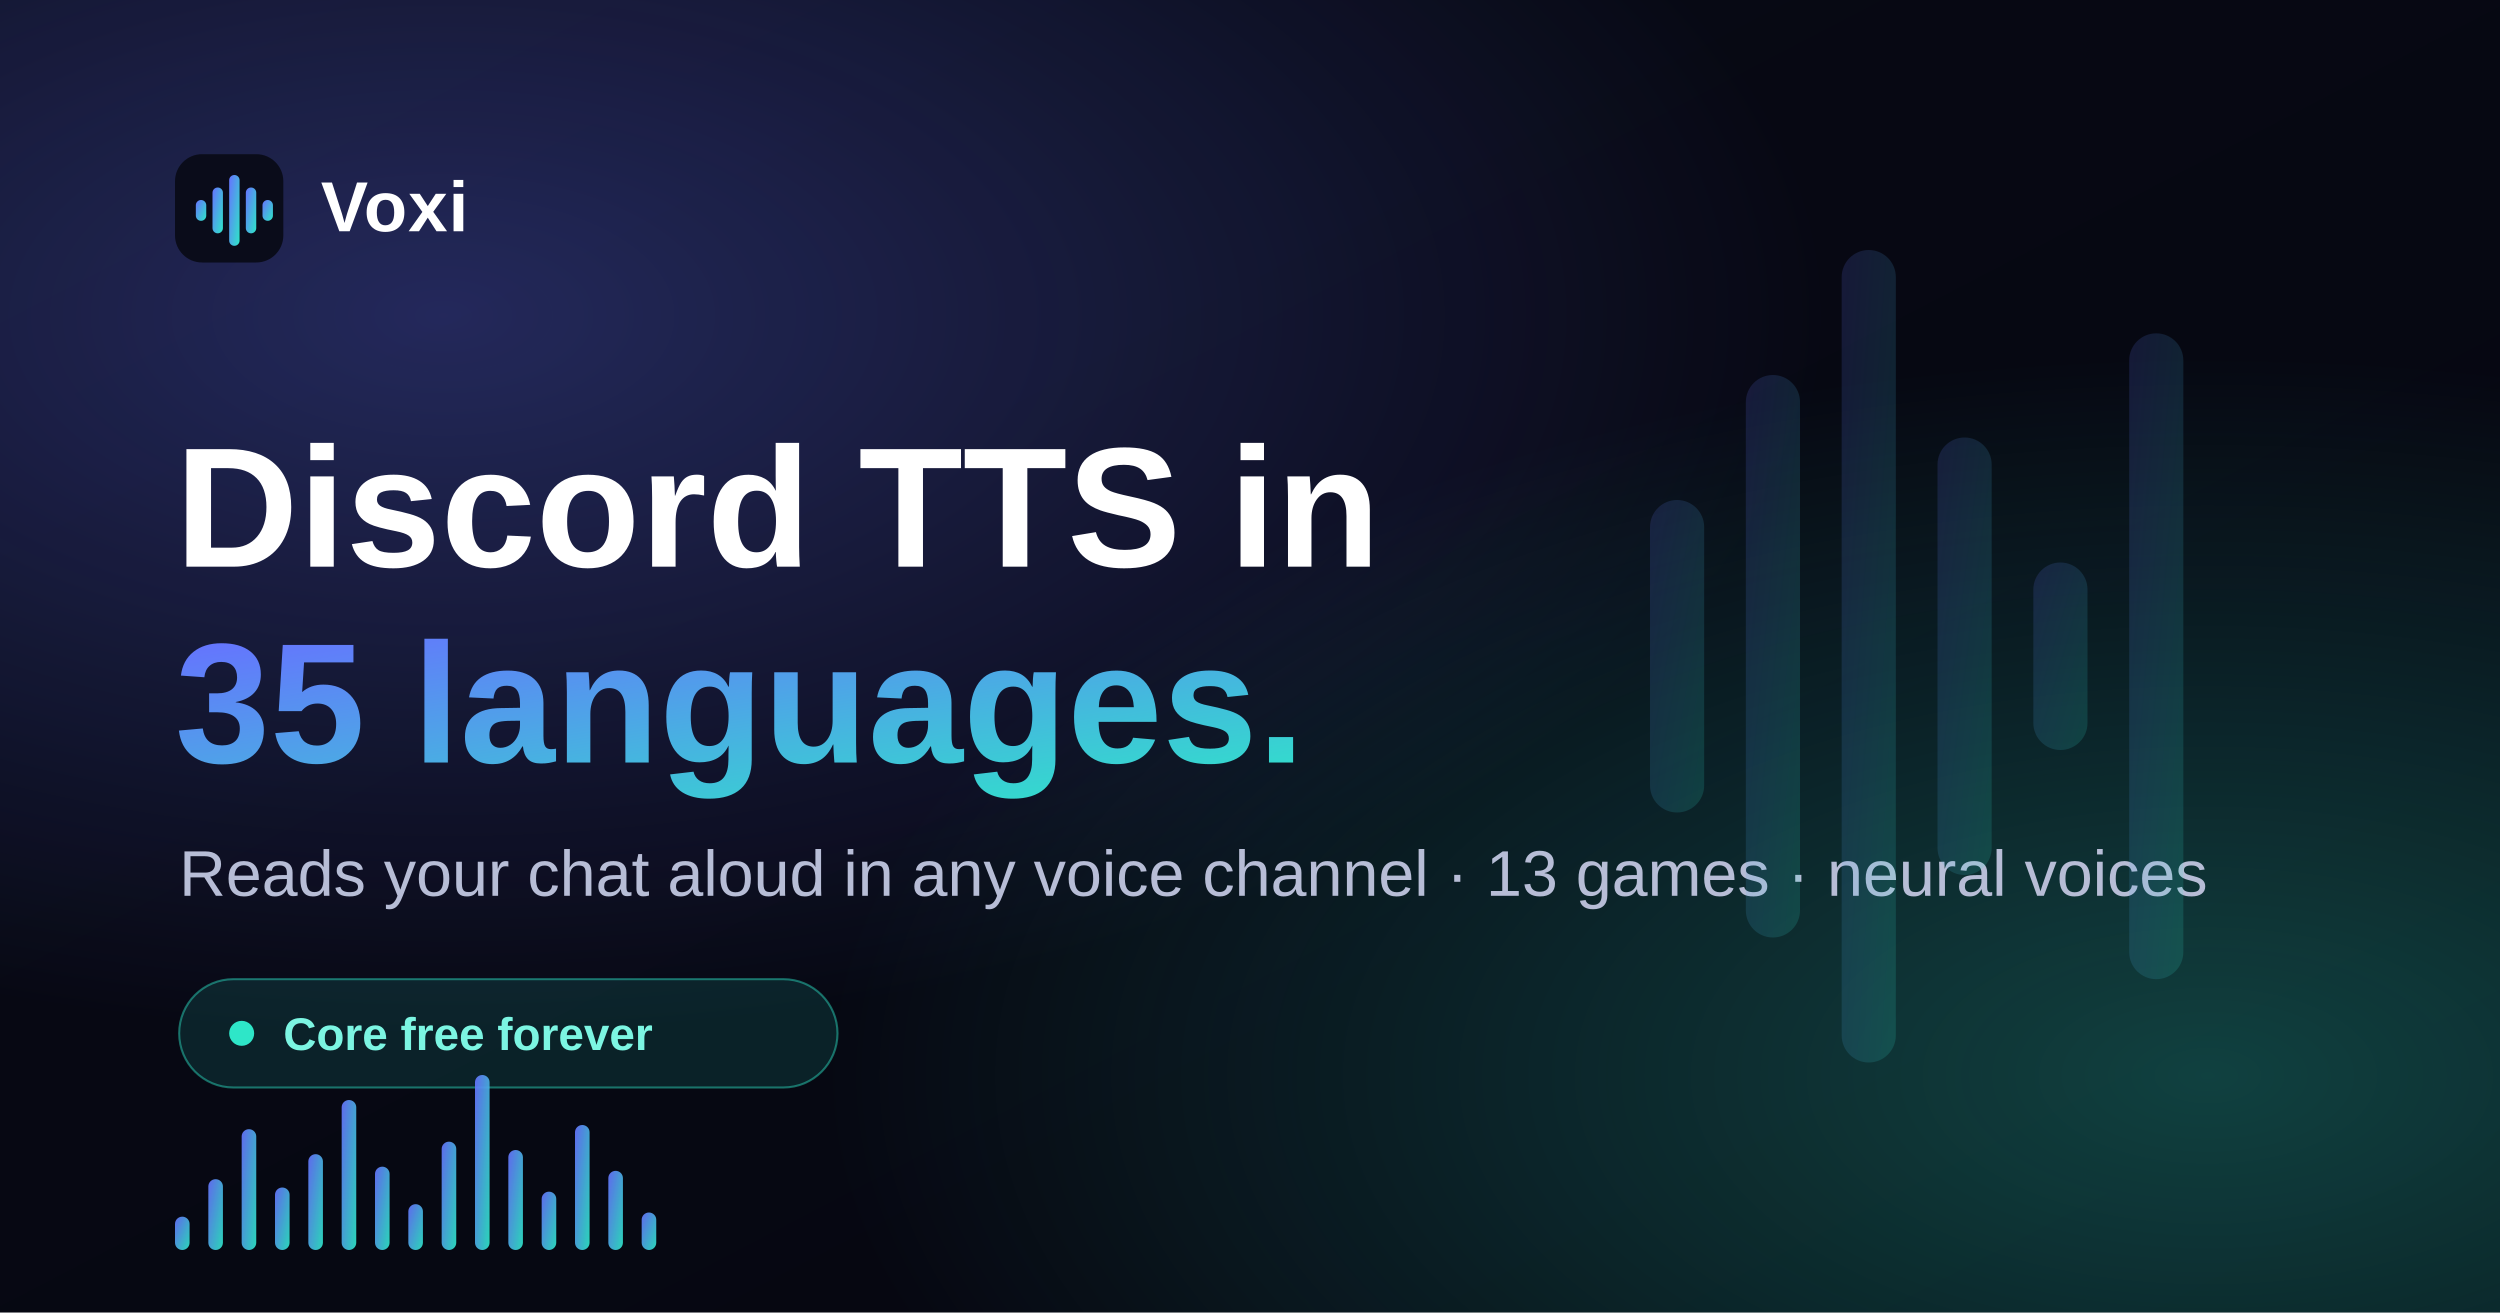
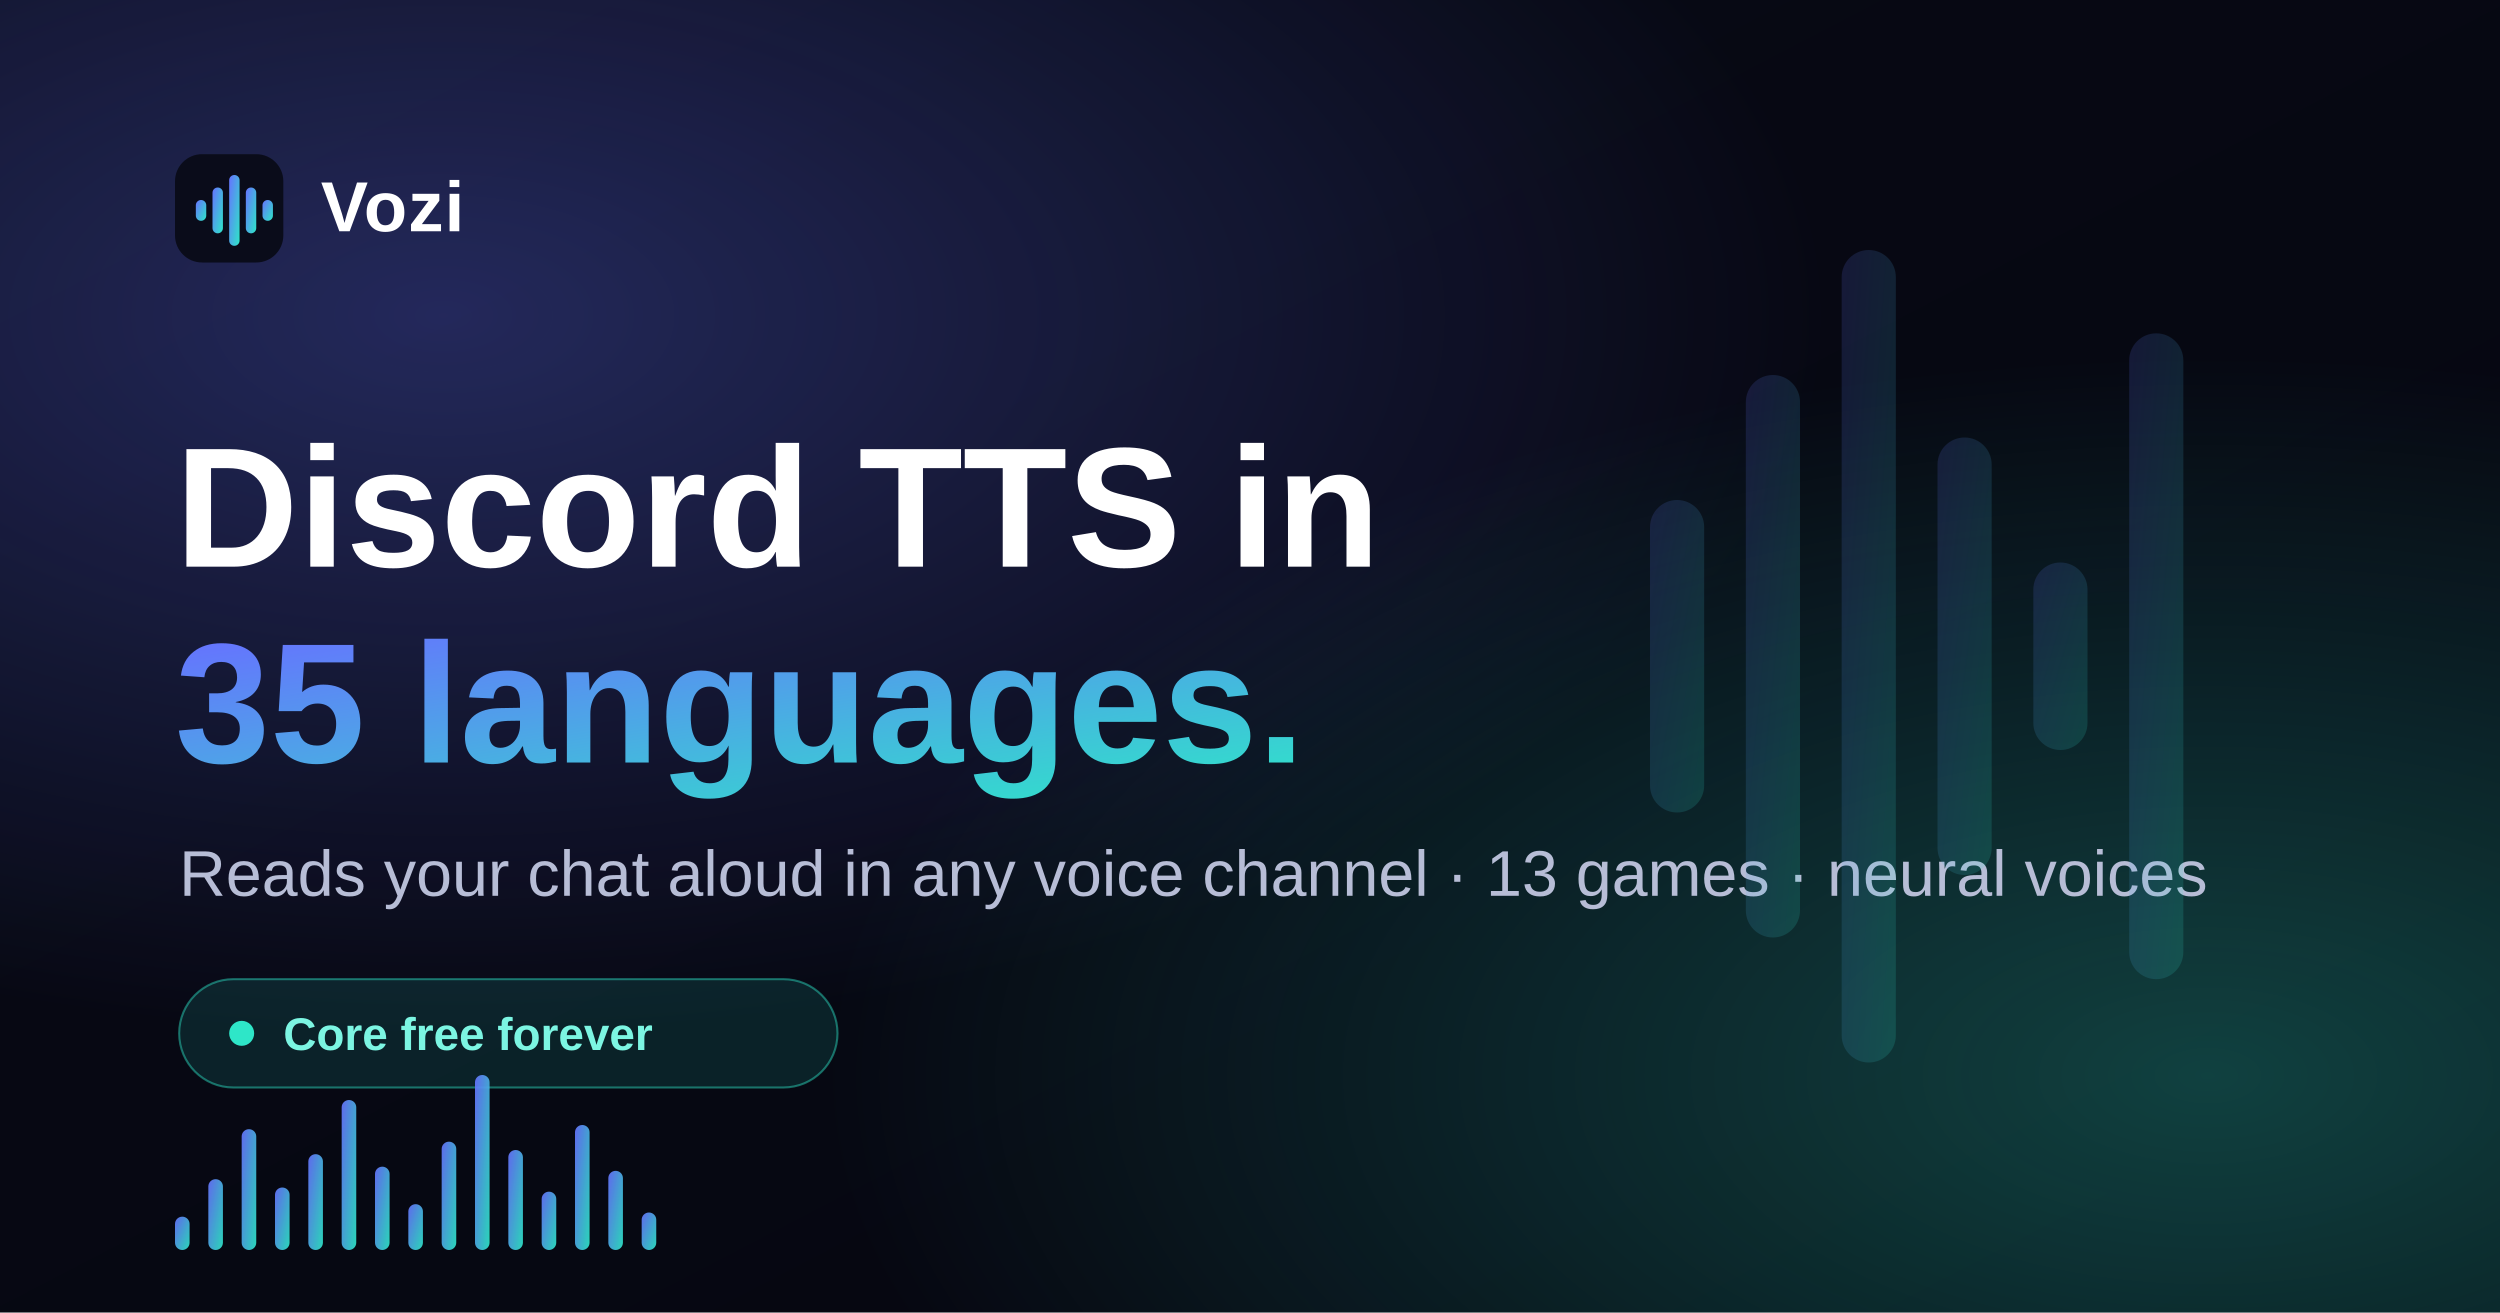
<svg xmlns="http://www.w3.org/2000/svg" viewBox="0 0 1200 630" width="1200" height="630">
  <defs>
    <linearGradient id="bg" x1="0" y1="0" x2="1" y2="1">
      <stop offset="0" stop-color="#080a16" />
      <stop offset="1" stop-color="#05060f" />
    </linearGradient>
    <linearGradient id="accent" x1="0" y1="0" x2="1" y2="1">
      <stop offset="0" stop-color="#6672ff" />
      <stop offset="1" stop-color="#2ee6c8" />
    </linearGradient>
    <radialGradient id="glowA" cx="18%" cy="24%" r="55%">
      <stop offset="0" stop-color="#6672ff" stop-opacity="0.30" />
      <stop offset="1" stop-color="#6672ff" stop-opacity="0" />
    </radialGradient>
    <radialGradient id="glowB" cx="88%" cy="82%" r="55%">
      <stop offset="0" stop-color="#2ee6c8" stop-opacity="0.26" />
      <stop offset="1" stop-color="#2ee6c8" stop-opacity="0" />
    </radialGradient>
  </defs>
  <rect width="1200" height="630" fill="url(#bg)" />
  <rect width="1200" height="630" fill="url(#glowA)" />
  <rect width="1200" height="630" fill="url(#glowB)" />
  <g transform="translate(84,74)">
    <rect x="0" y="0" width="52" height="52" rx="13" fill="#0a0c1a" />
    <g fill="url(#accent)" transform="translate(10,10)">
      <rect x="0" y="12" width="5" height="10" rx="2.5" />
      <rect x="8" y="6" width="5" height="22" rx="2.5" />
      <rect x="16" y="0" width="5" height="34" rx="2.5" />
      <rect x="24" y="6" width="5" height="22" rx="2.5" />
      <rect x="32" y="12" width="5" height="10" rx="2.5" />
    </g>
-     <text x="70" y="37" font-family="'Unbounded','Segoe UI',Arial,sans-serif" font-weight="800" font-size="34" fill="#ffffff" letter-spacing="0.5">Voxi</text>
+     <text x="70" y="37" font-family="'Unbounded','Segoe UI',Arial,sans-serif" font-weight="800" font-size="34" fill="#ffffff" letter-spacing="0.5">Vozi</text>
  </g>
  <text x="84" y="272" font-family="'Unbounded','Segoe UI',Arial,sans-serif" font-weight="800" font-size="82" fill="#ffffff">Discord TTS in</text>
  <text x="84" y="366" font-family="'Unbounded','Segoe UI',Arial,sans-serif" font-weight="800" font-size="82" fill="url(#accent)">35 languages.</text>
  <text x="86" y="430" font-family="'Outfit','Segoe UI',Arial,sans-serif" font-weight="500" font-size="31" fill="#b7bdd6">Reads your chat aloud in any voice channel · 13 games · neural voices</text>
  <g transform="translate(86,470)">
    <rect x="0" y="0" width="316" height="52" rx="26" fill="rgba(46,230,200,0.12)" stroke="#2ee6c8" stroke-opacity="0.45" />
    <circle cx="30" cy="26" r="6" fill="#2ee6c8" />
    <text x="50" y="34" font-family="'JetBrains Mono','Segoe UI',Arial,monospace" font-weight="700" font-size="22" fill="#7cf5e2">Core free forever</text>
  </g>
  <g fill="url(#accent)" opacity="0.92" transform="translate(84,600)">
    <rect x="0" y="-16" width="7" height="16" rx="3.5" />
    <rect x="16" y="-34" width="7" height="34" rx="3.5" />
    <rect x="32" y="-58" width="7" height="58" rx="3.5" />
    <rect x="48" y="-30" width="7" height="30" rx="3.5" />
    <rect x="64" y="-46" width="7" height="46" rx="3.5" />
    <rect x="80" y="-72" width="7" height="72" rx="3.5" />
    <rect x="96" y="-40" width="7" height="40" rx="3.5" />
    <rect x="112" y="-22" width="7" height="22" rx="3.5" />
    <rect x="128" y="-52" width="7" height="52" rx="3.5" />
    <rect x="144" y="-84" width="7" height="84" rx="3.5" />
    <rect x="160" y="-48" width="7" height="48" rx="3.5" />
    <rect x="176" y="-28" width="7" height="28" rx="3.5" />
    <rect x="192" y="-60" width="7" height="60" rx="3.5" />
    <rect x="208" y="-38" width="7" height="38" rx="3.5" />
    <rect x="224" y="-18" width="7" height="18" rx="3.5" />
  </g>
  <g fill="url(#accent)" opacity="0.16" transform="translate(792,150)">
    <rect x="0" y="90" width="26" height="150" rx="13" />
    <rect x="46" y="30" width="26" height="270" rx="13" />
    <rect x="92" y="-30" width="26" height="390" rx="13" />
    <rect x="138" y="60" width="26" height="210" rx="13" />
    <rect x="184" y="120" width="26" height="90" rx="13" />
    <rect x="230" y="10" width="26" height="310" rx="13" />
  </g>
</svg>
